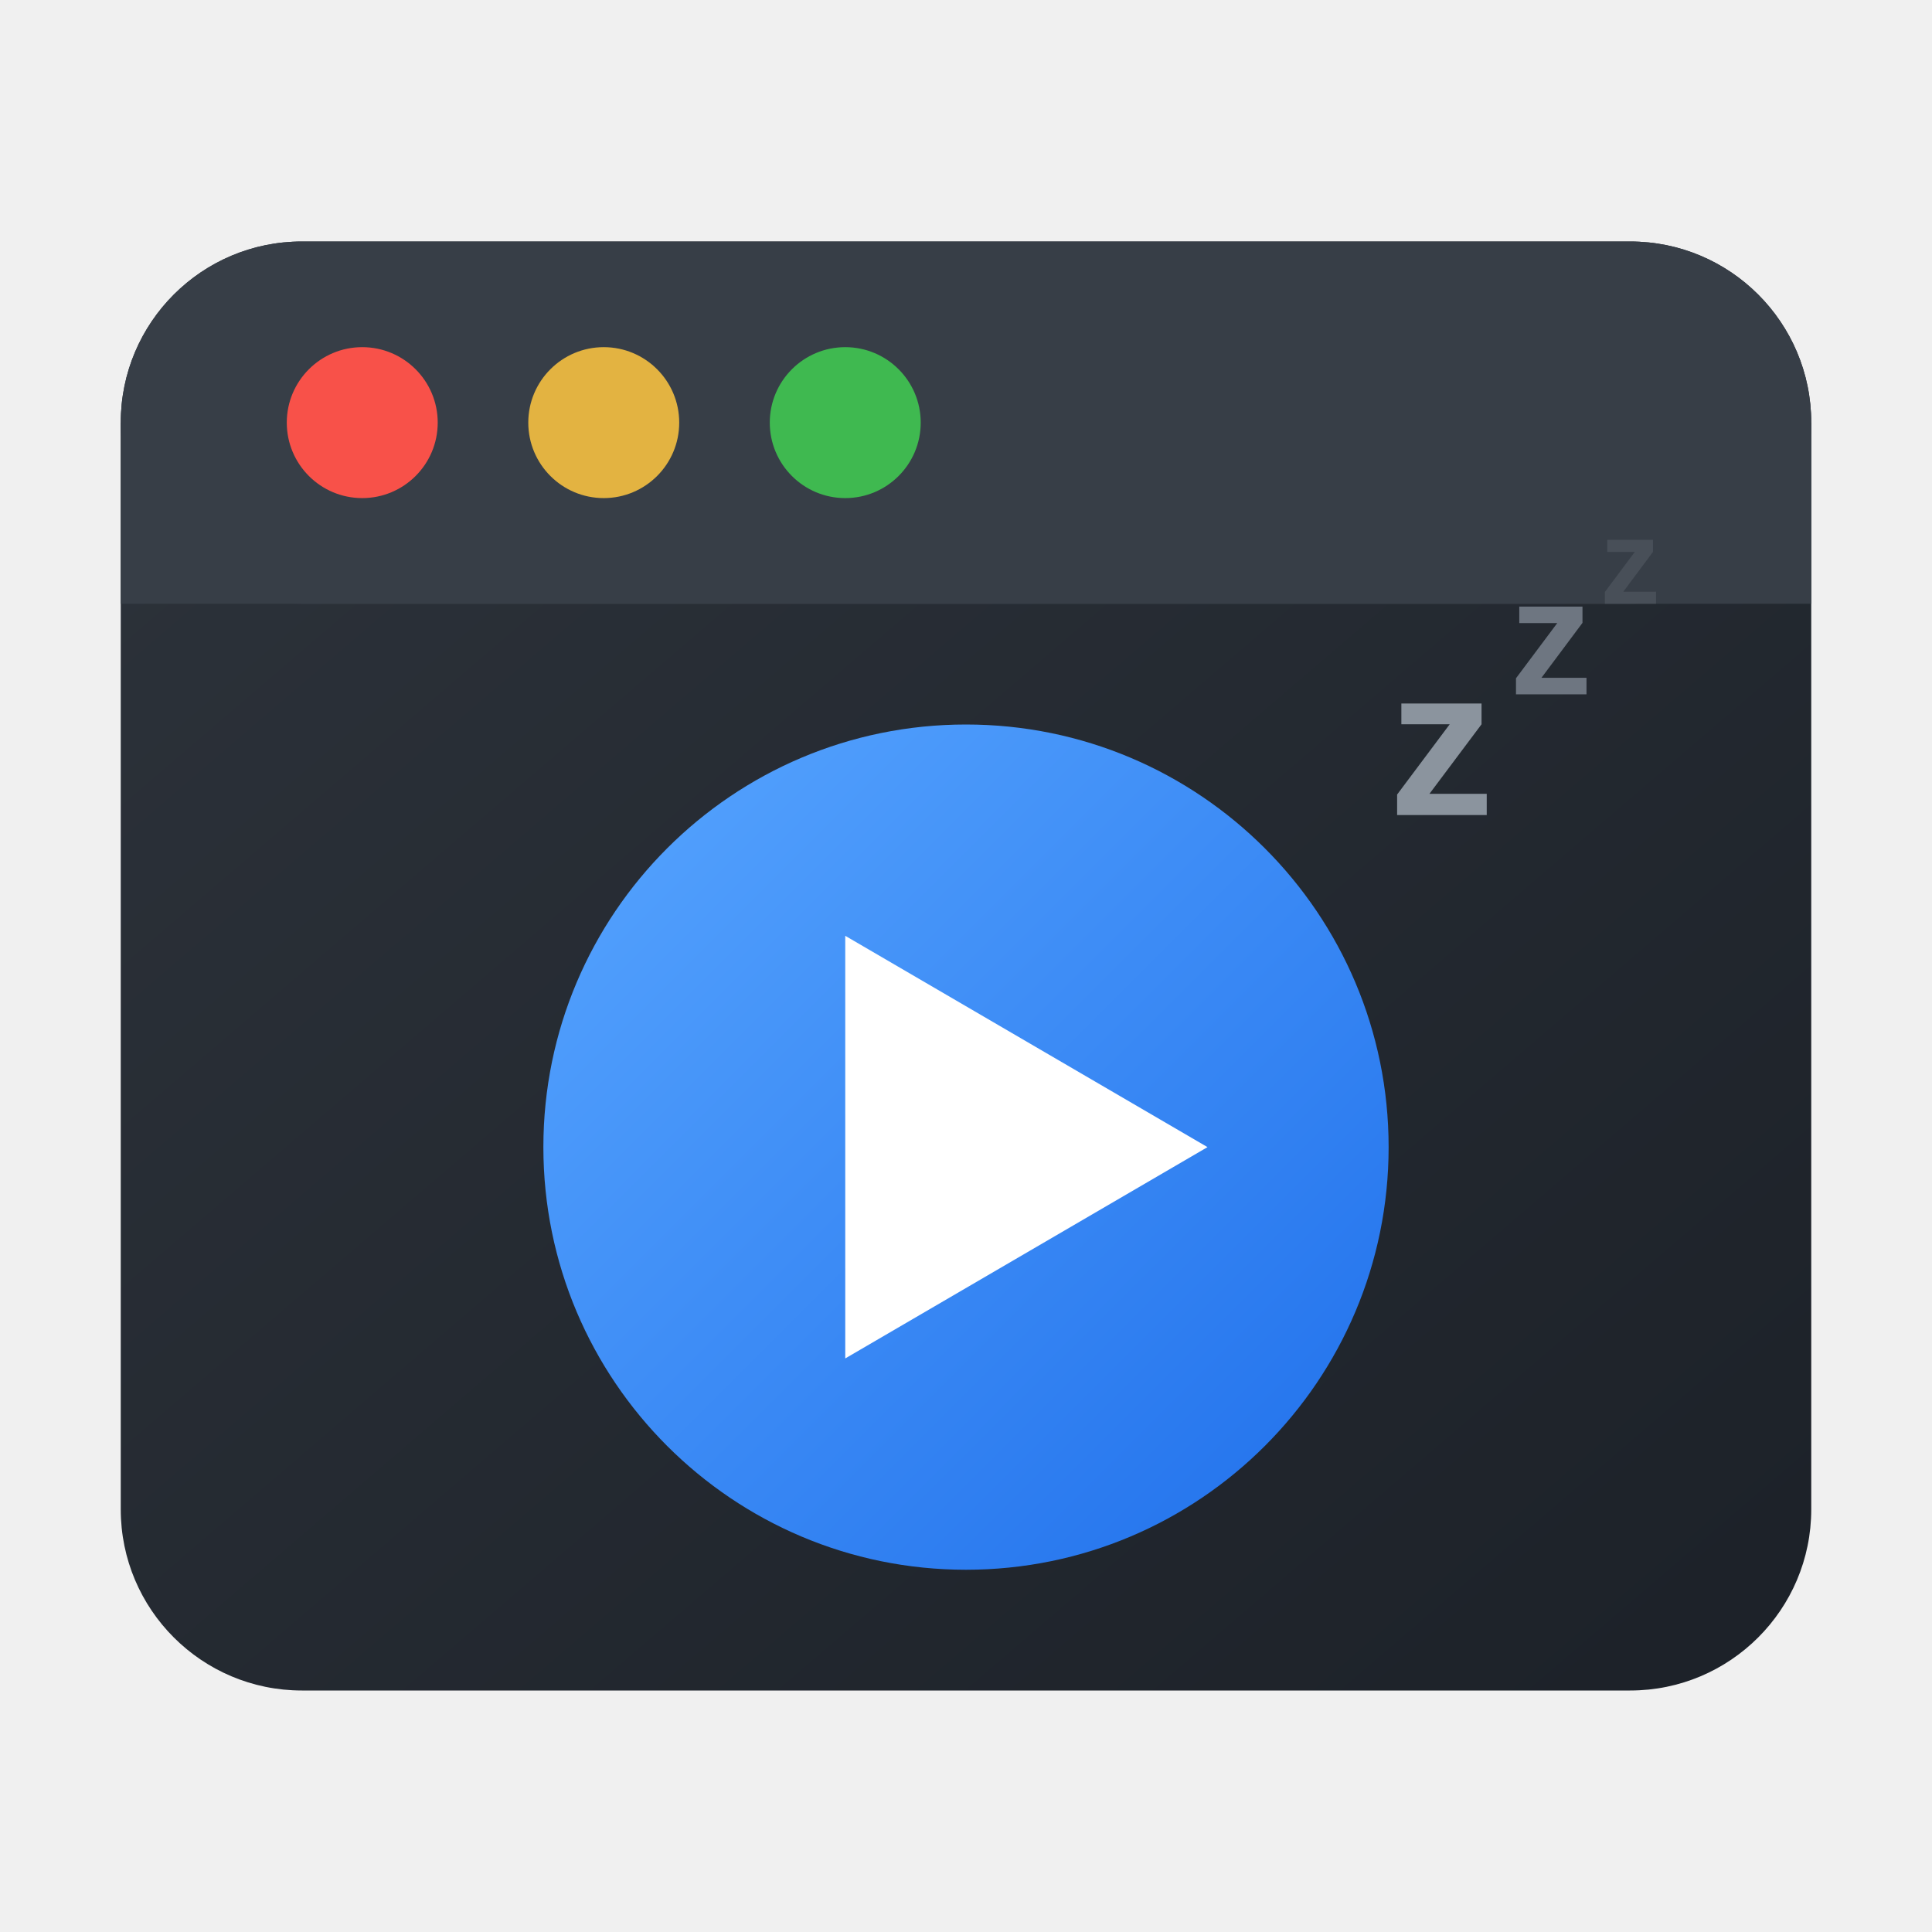
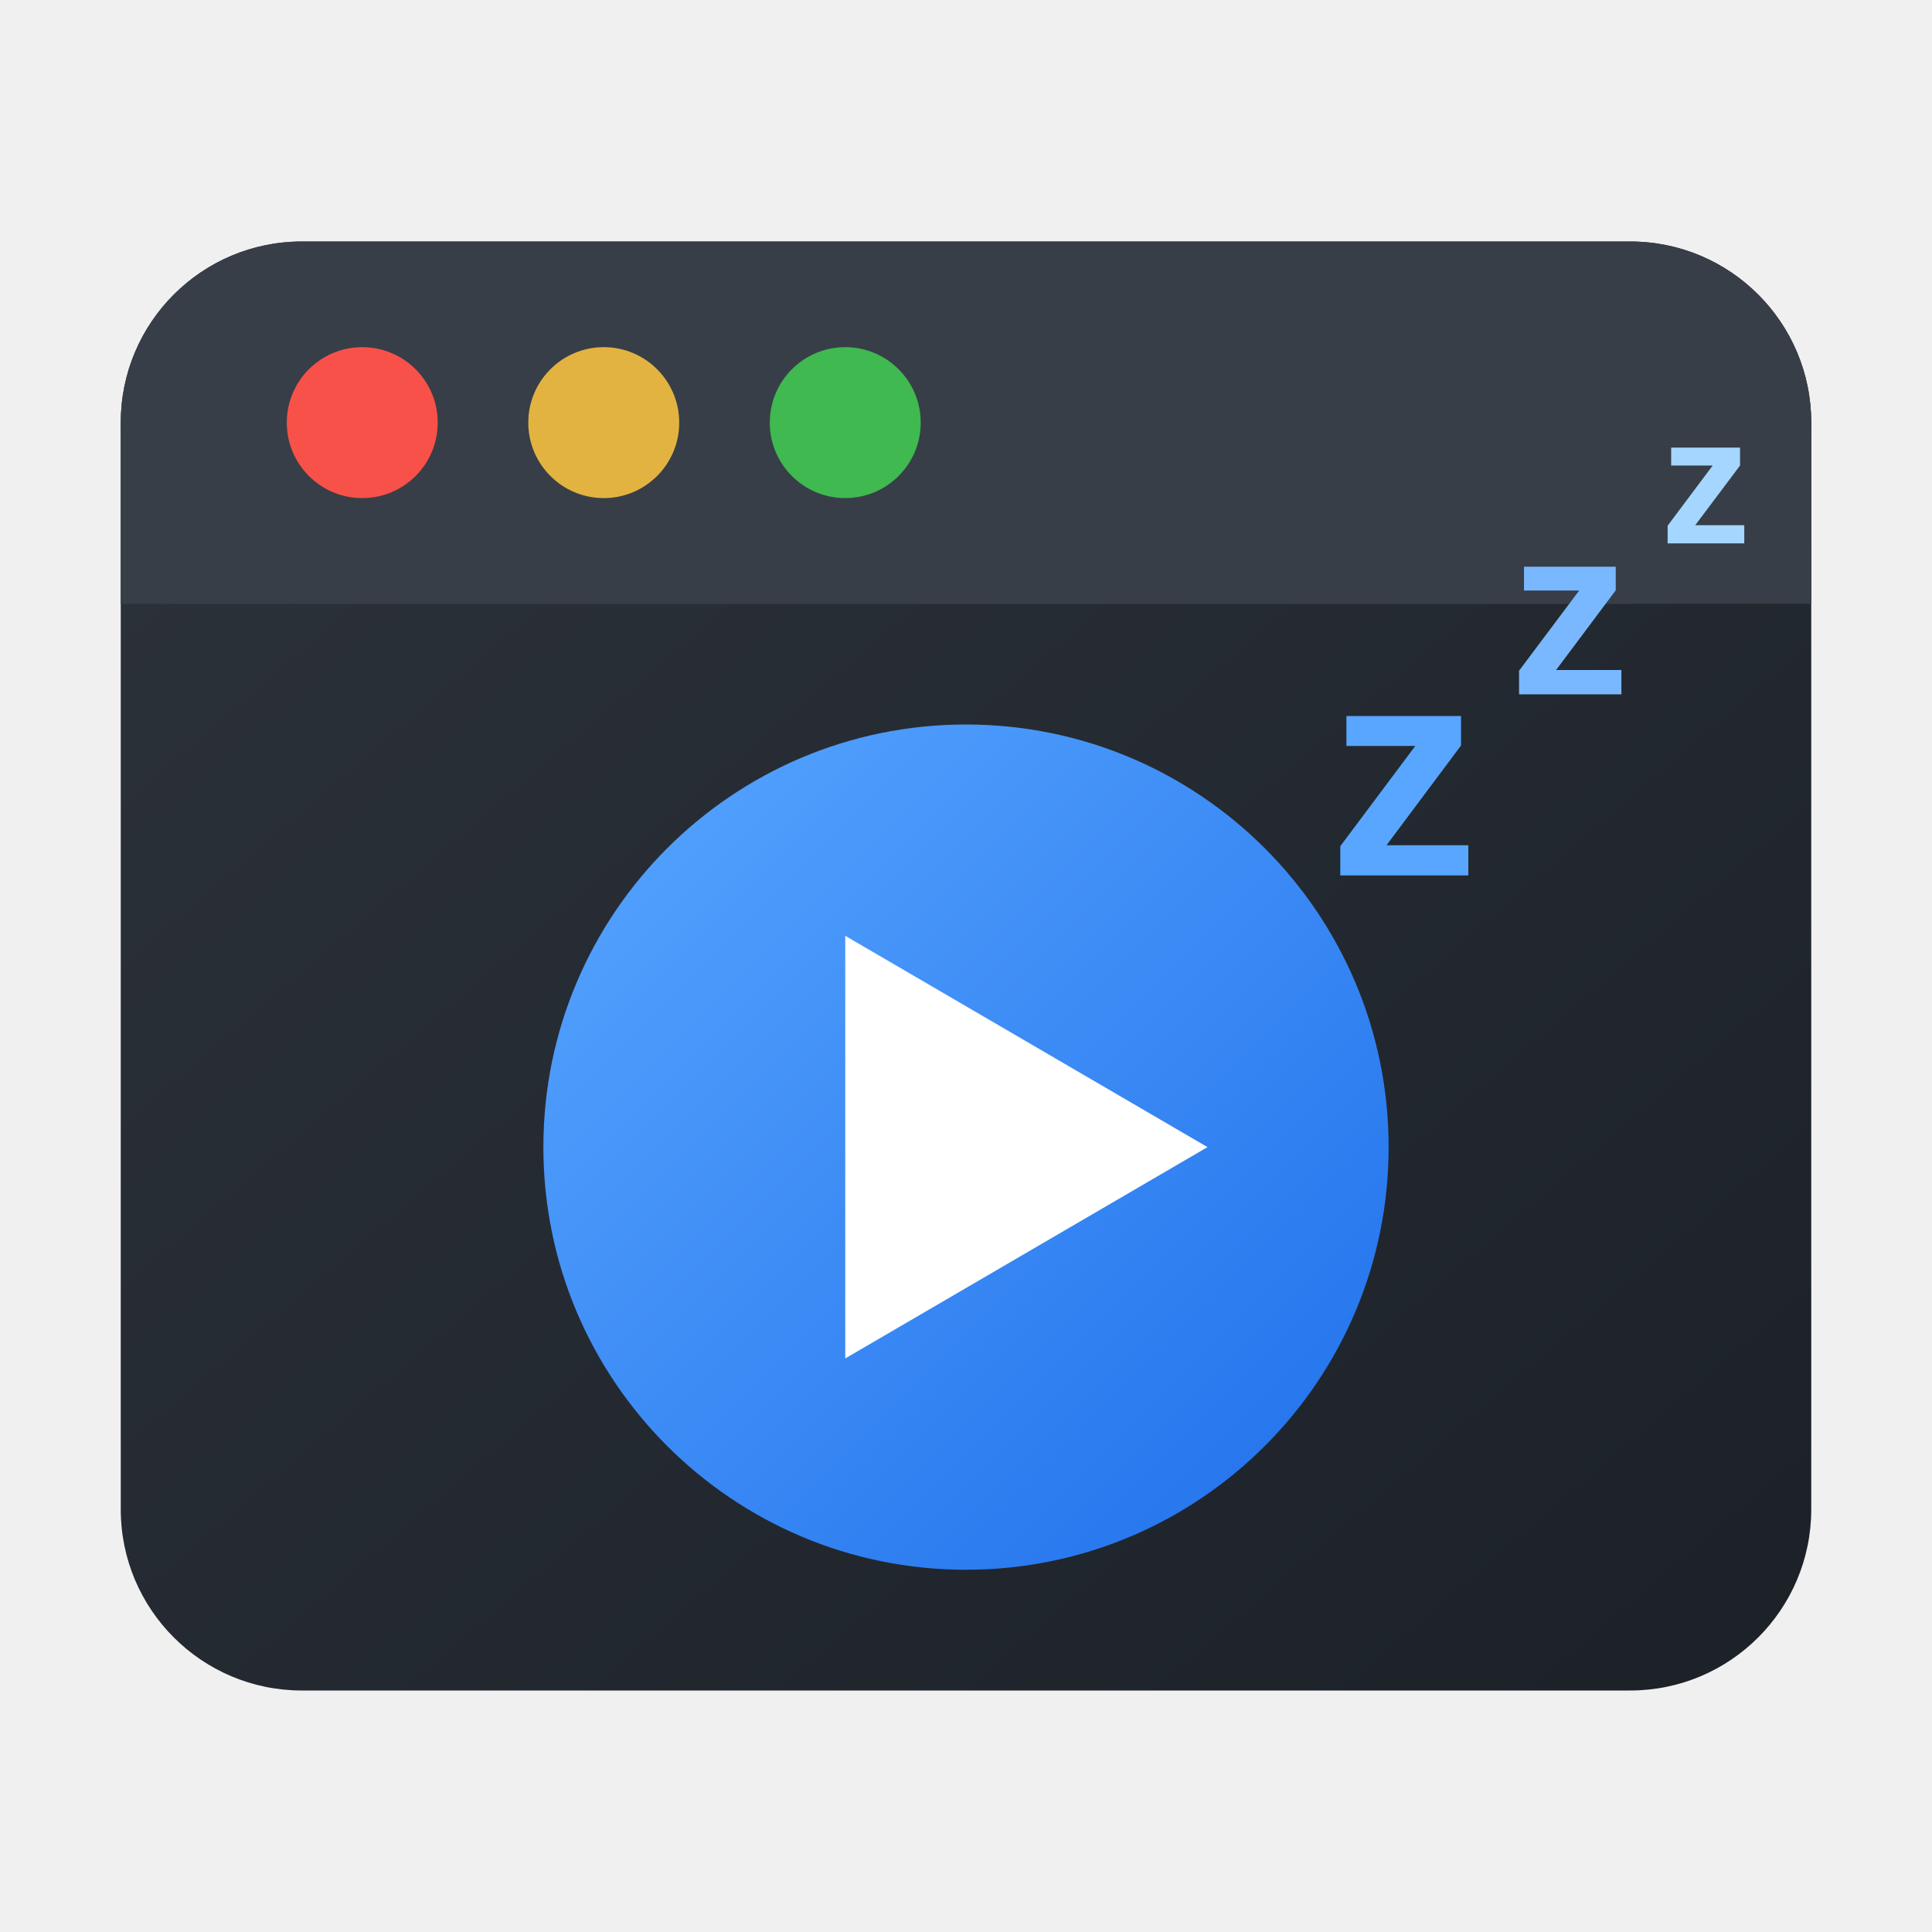
<svg xmlns="http://www.w3.org/2000/svg" viewBox="0 0 128 128" width="128" height="128">
  <defs>
    <linearGradient id="bg" x1="0%" y1="0%" x2="100%" y2="100%">
      <stop offset="0%" style="stop-color:#2D333B" />
      <stop offset="100%" style="stop-color:#1C2128" />
    </linearGradient>
    <linearGradient id="accent" x1="0%" y1="0%" x2="100%" y2="100%">
      <stop offset="0%" style="stop-color:#58A6FF" />
      <stop offset="100%" style="stop-color:#1F6FEB" />
    </linearGradient>
  </defs>
  <rect x="8" y="16" width="112" height="96" rx="12" ry="12" fill="url(#bg)" />
  <rect x="8" y="16" width="112" height="24" rx="12" ry="12" fill="#373E47" />
  <rect x="8" y="28" width="112" height="12" fill="#373E47" />
  <circle cx="24" cy="28" r="5" fill="#F85149" />
  <circle cx="40" cy="28" r="5" fill="#E3B341" />
  <circle cx="56" cy="28" r="5" fill="#3FB950" />
  <circle cx="64" cy="76" r="28" fill="url(#accent)" />
  <polygon points="56,62 56,90 80,76" fill="#FFFFFF" />
-   <text x="92" y="54" font-family="Arial, sans-serif" font-size="14" font-weight="bold" fill="#8B949E">z</text>
-   <text x="100" y="46" font-family="Arial, sans-serif" font-size="11" font-weight="bold" fill="#6E7681">z</text>
-   <text x="106" y="40" font-family="Arial, sans-serif" font-size="8" font-weight="bold" fill="#484F58">z</text>
+   <text x="88" y="58" font-family="Arial, sans-serif" font-size="20" font-weight="bold" fill="#58A6FF">z</text>
+   <text x="100" y="46" font-family="Arial, sans-serif" font-size="16" font-weight="bold" fill="#79B8FF">z</text>
+   <text x="110" y="36" font-family="Arial, sans-serif" font-size="12" font-weight="bold" fill="#A5D6FF">z</text>
</svg>
